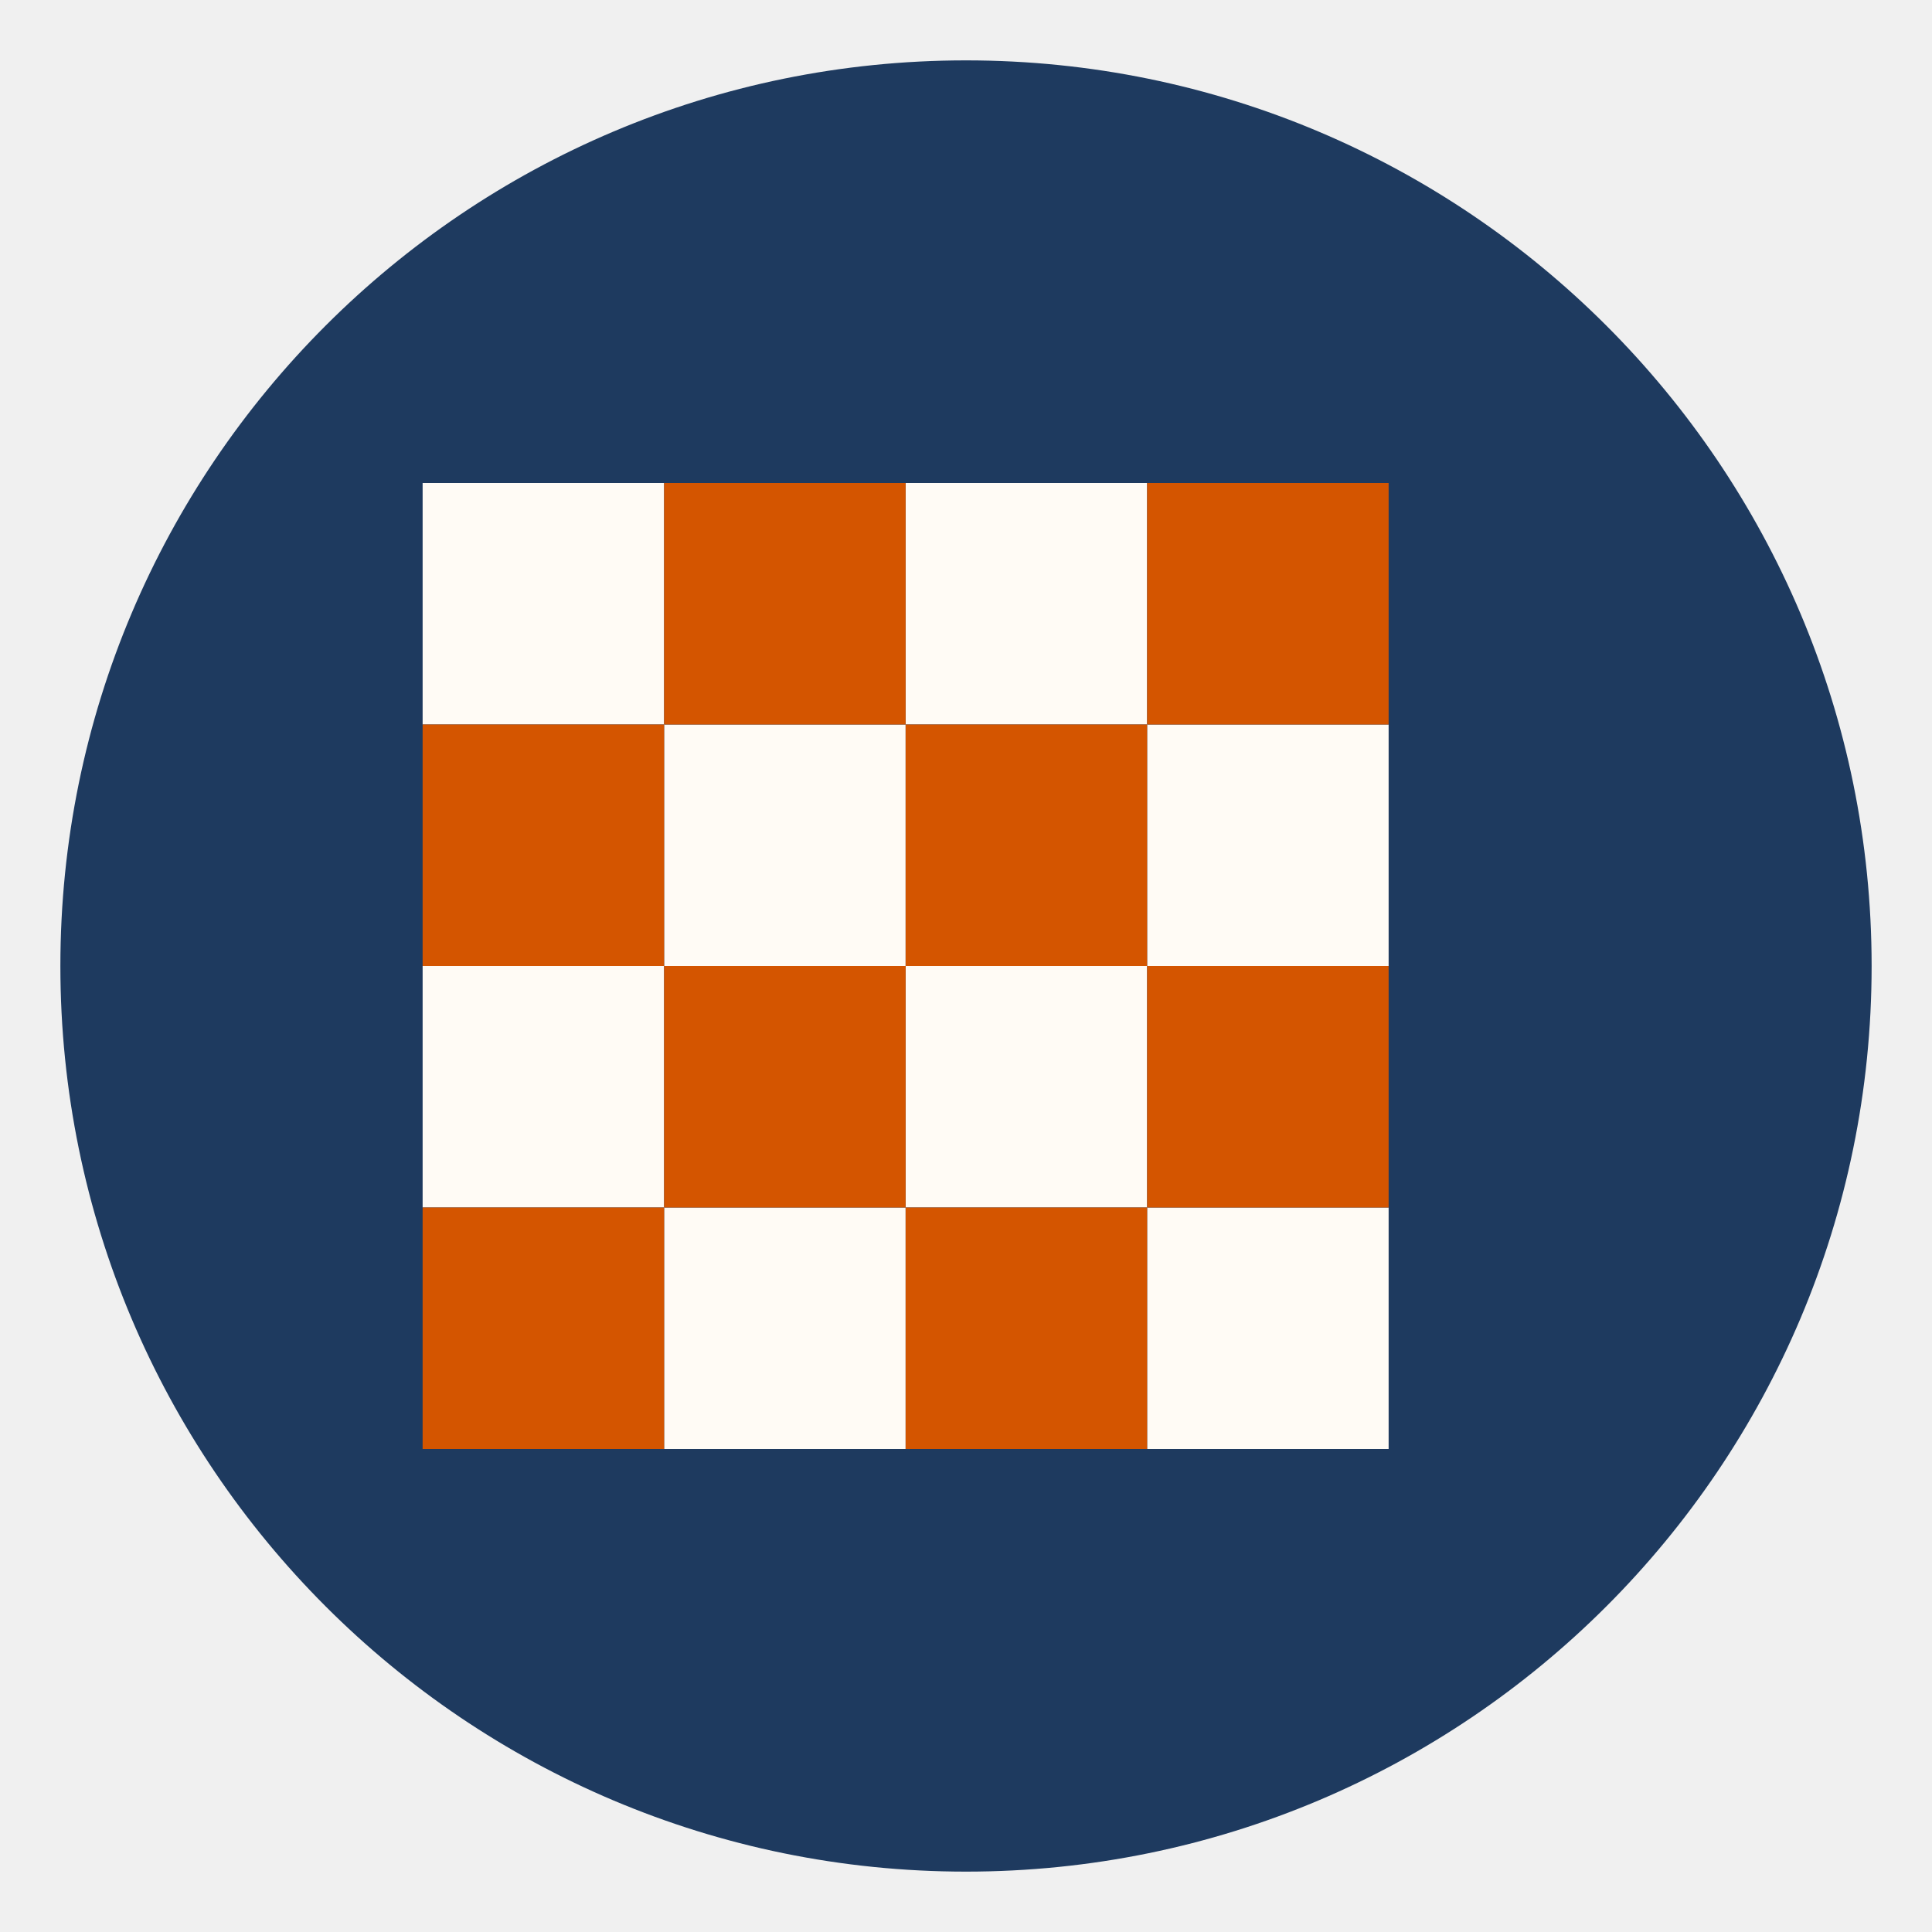
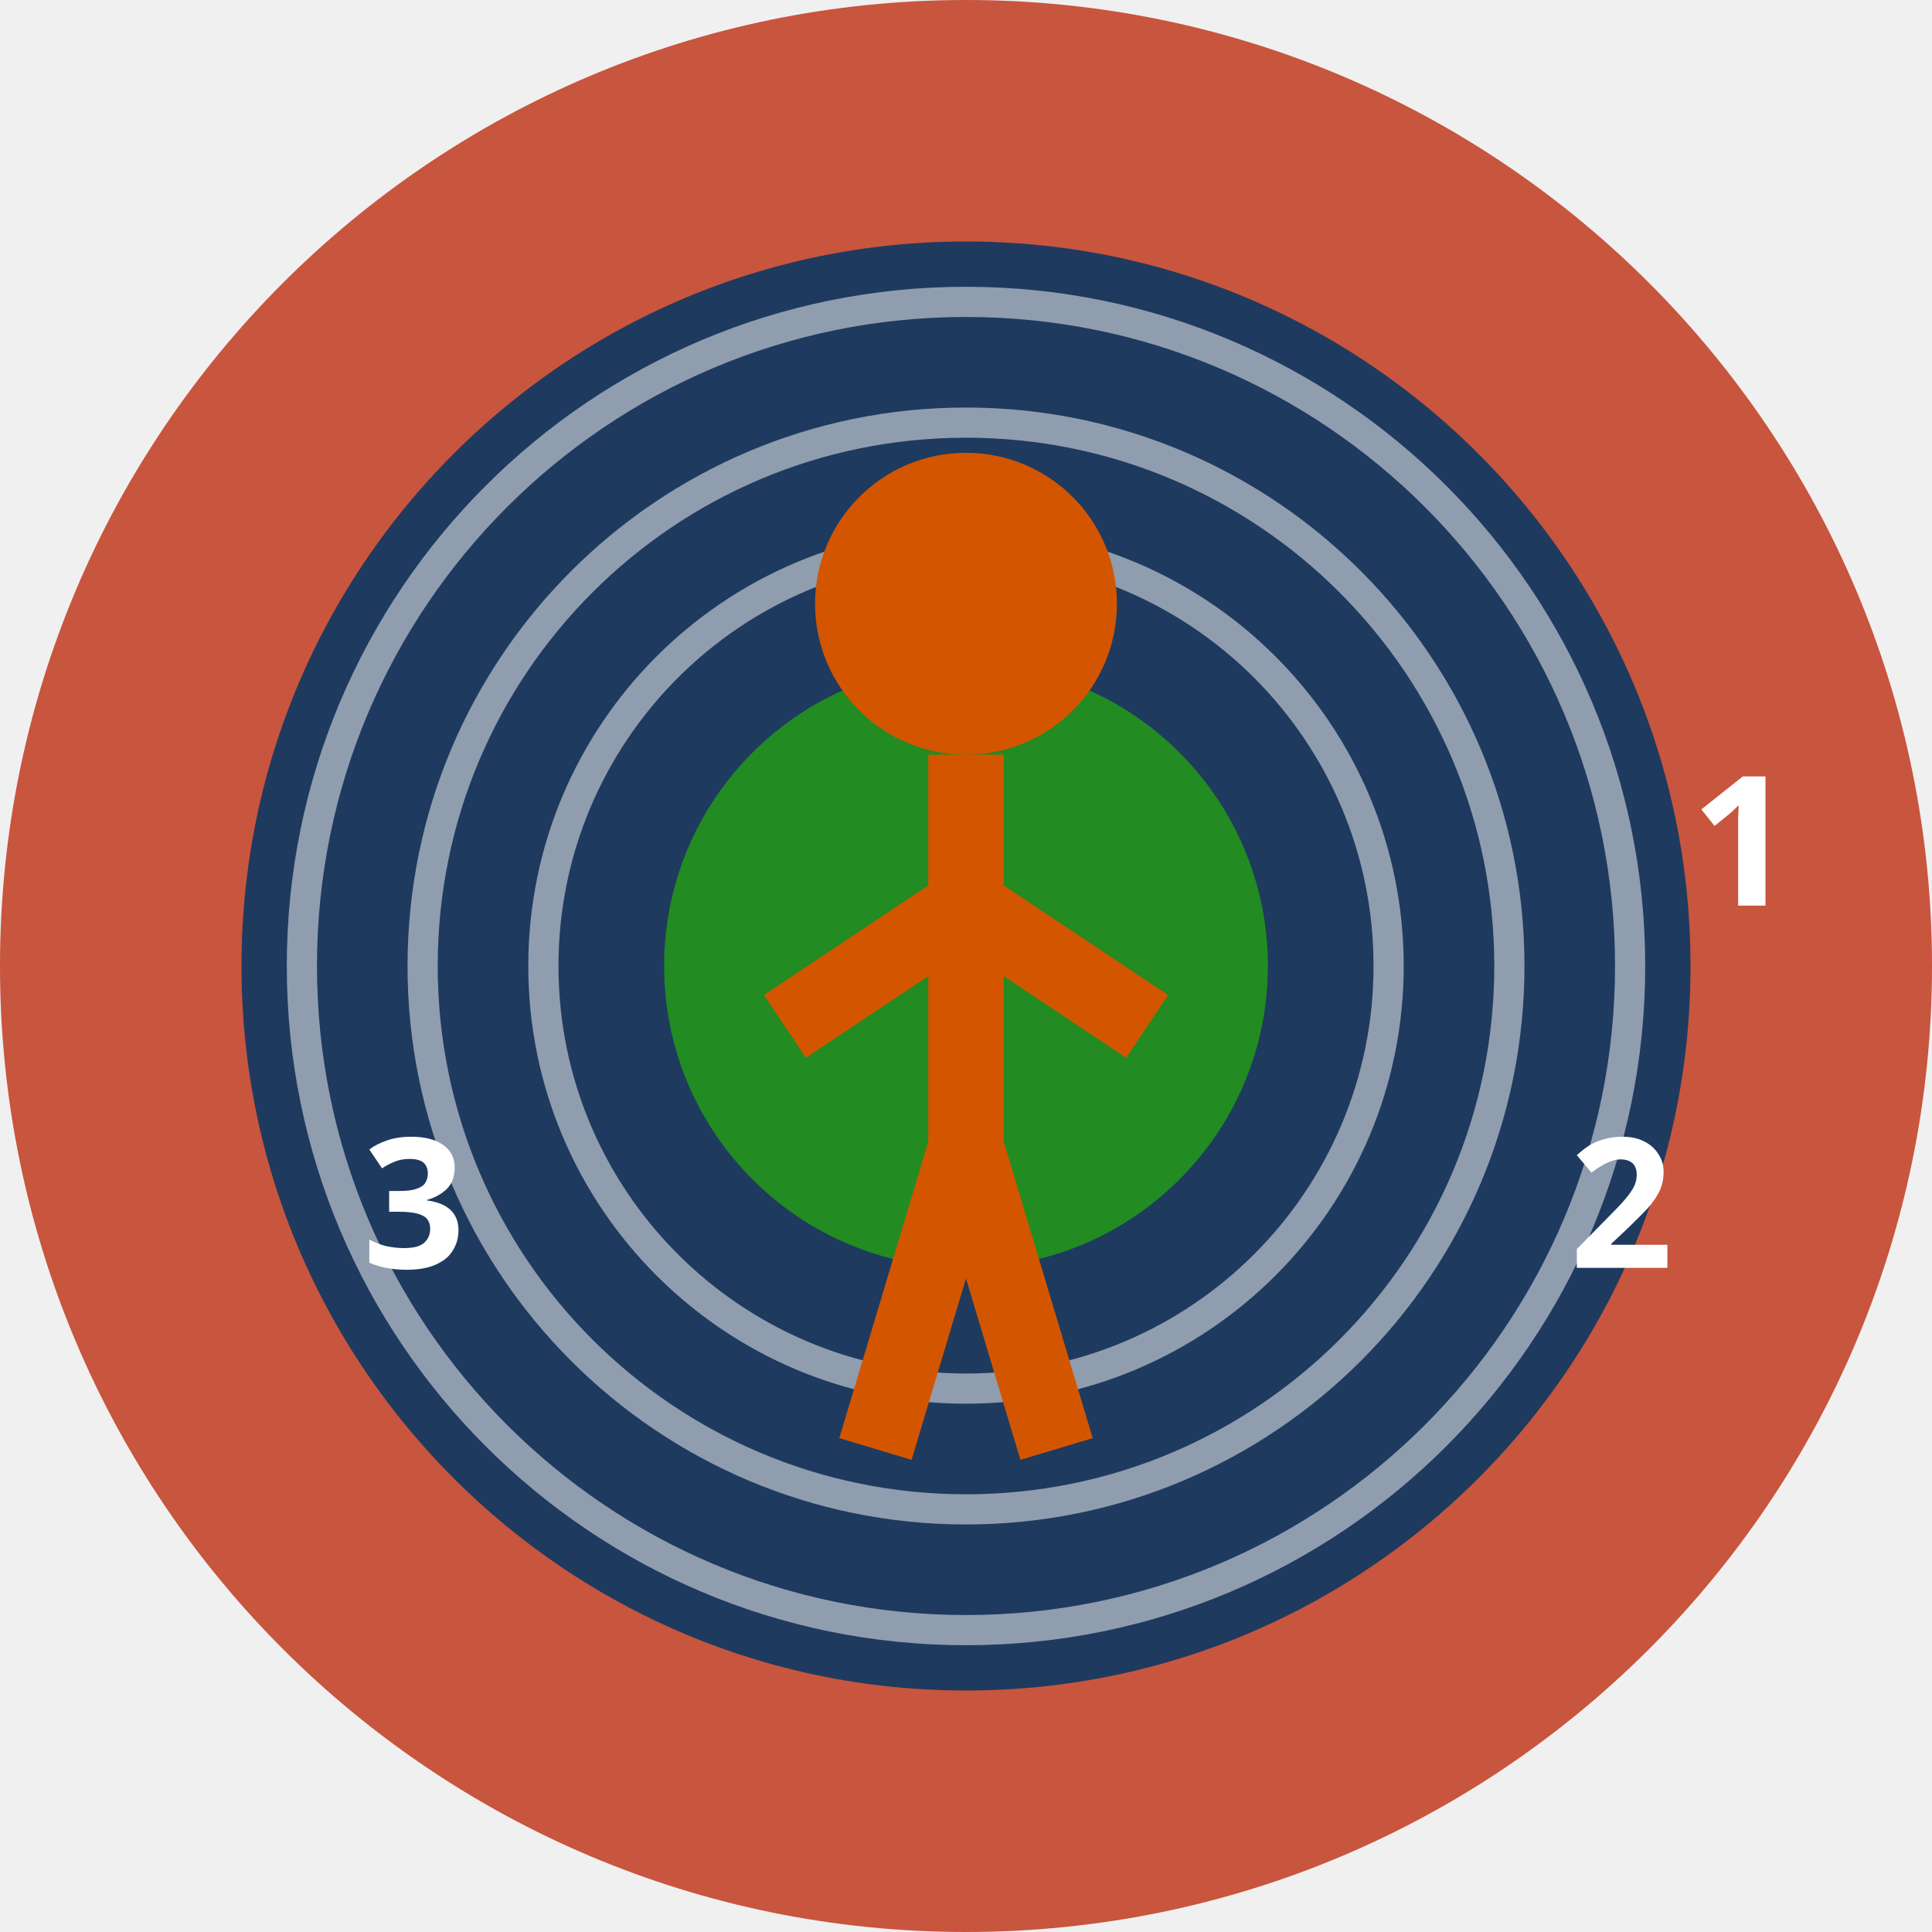
<svg xmlns="http://www.w3.org/2000/svg" viewBox="0 0 64 64" width="64" height="64">
  <circle cx="32" cy="32" r="30" fill="#1E3A5F" />
-   <g transform="translate(14, 16)">
-     <rect x="0" y="0" width="8" height="8" fill="#FFFBF5" />
-     <rect x="16" y="0" width="8" height="8" fill="#FFFBF5" />
-     <rect x="8" y="8" width="8" height="8" fill="#FFFBF5" />
-     <rect x="24" y="8" width="8" height="8" fill="#FFFBF5" />
-     <rect x="0" y="16" width="8" height="8" fill="#FFFBF5" />
-     <rect x="16" y="16" width="8" height="8" fill="#FFFBF5" />
-     <rect x="8" y="24" width="8" height="8" fill="#FFFBF5" />
-     <rect x="24" y="24" width="8" height="8" fill="#FFFBF5" />
-     <rect x="8" y="0" width="8" height="8" fill="#D45500" />
-     <rect x="24" y="0" width="8" height="8" fill="#D45500" />
-     <rect x="0" y="8" width="8" height="8" fill="#D45500" />
-     <rect x="16" y="8" width="8" height="8" fill="#D45500" />
-     <rect x="8" y="16" width="8" height="8" fill="#D45500" />
-     <rect x="24" y="16" width="8" height="8" fill="#D45500" />
-     <rect x="0" y="24" width="8" height="8" fill="#D45500" />
-     <rect x="16" y="24" width="8" height="8" fill="#D45500" />
+   <circle cx="32" cy="32" r="28" fill="none" stroke="#C8553D" stroke-width="8" />
+   <circle cx="32" cy="32" r="22" fill="none" stroke="white" stroke-width="1" opacity="0.5" />
+   <circle cx="32" cy="32" r="18" fill="none" stroke="white" stroke-width="1" opacity="0.5" />
+   <circle cx="32" cy="32" r="14" fill="none" stroke="white" stroke-width="1" opacity="0.5" />
+   <circle cx="32" cy="32" r="10" fill="#228B22" />
+   <g transform="translate(26, 20)">
+     <circle cx="6" cy="0" r="5" fill="#D45500" />
+     <path d="M6 5 L6 18 M6 10 L0 14 M6 10 L12 14 M6 18 L3 28 M6 18 L9 28" stroke="#D45500" stroke-width="2.5" fill="none" />
  </g>
+   <text x="56" y="30" font-family="system-ui, sans-serif" font-size="6" fill="white" font-weight="600">1</text>
+   <text x="52" y="42" font-family="system-ui, sans-serif" font-size="6" fill="white" font-weight="600">2</text>
+   <text x="12" y="42" font-family="system-ui, sans-serif" font-size="6" fill="white" font-weight="600">3</text>
</svg>
